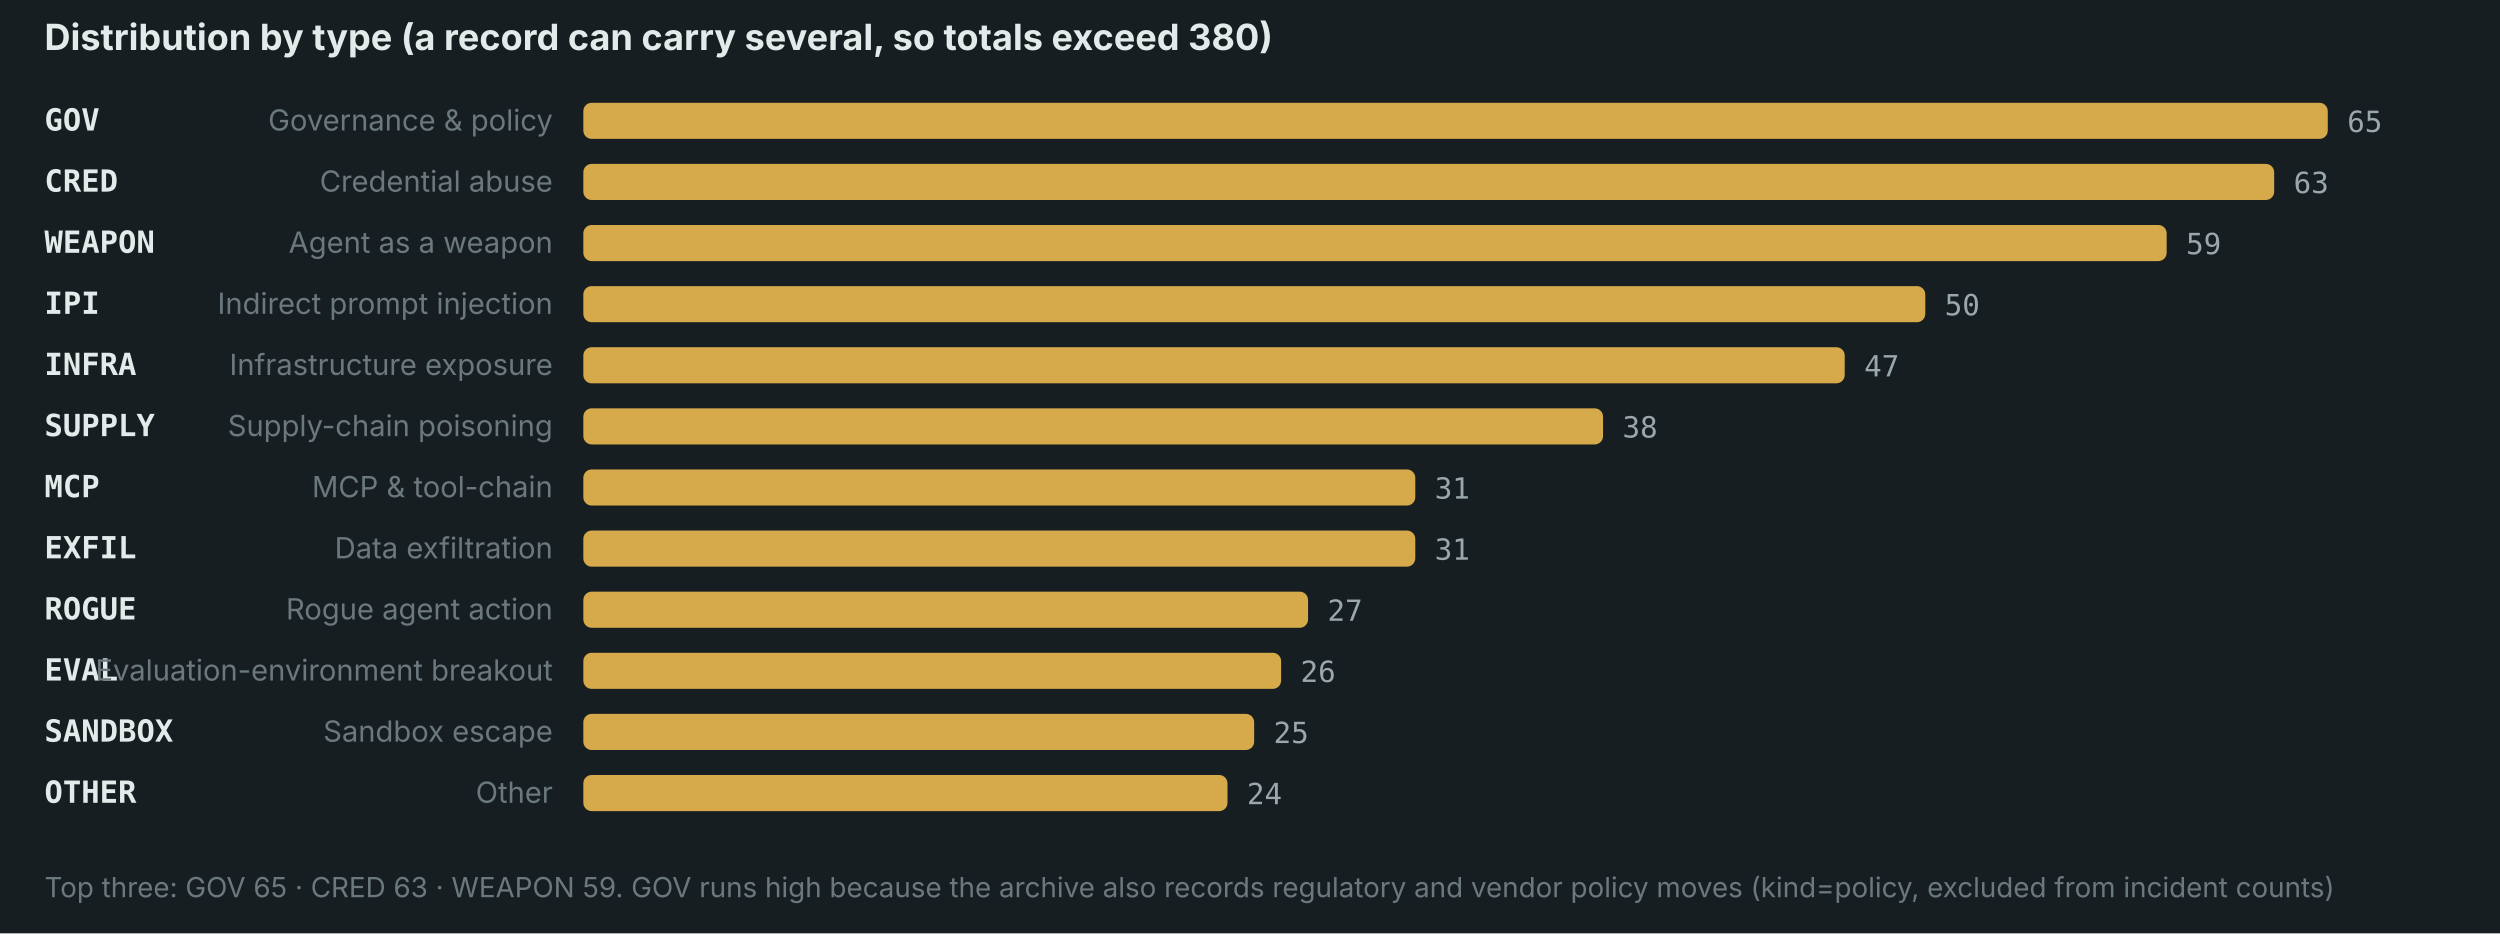
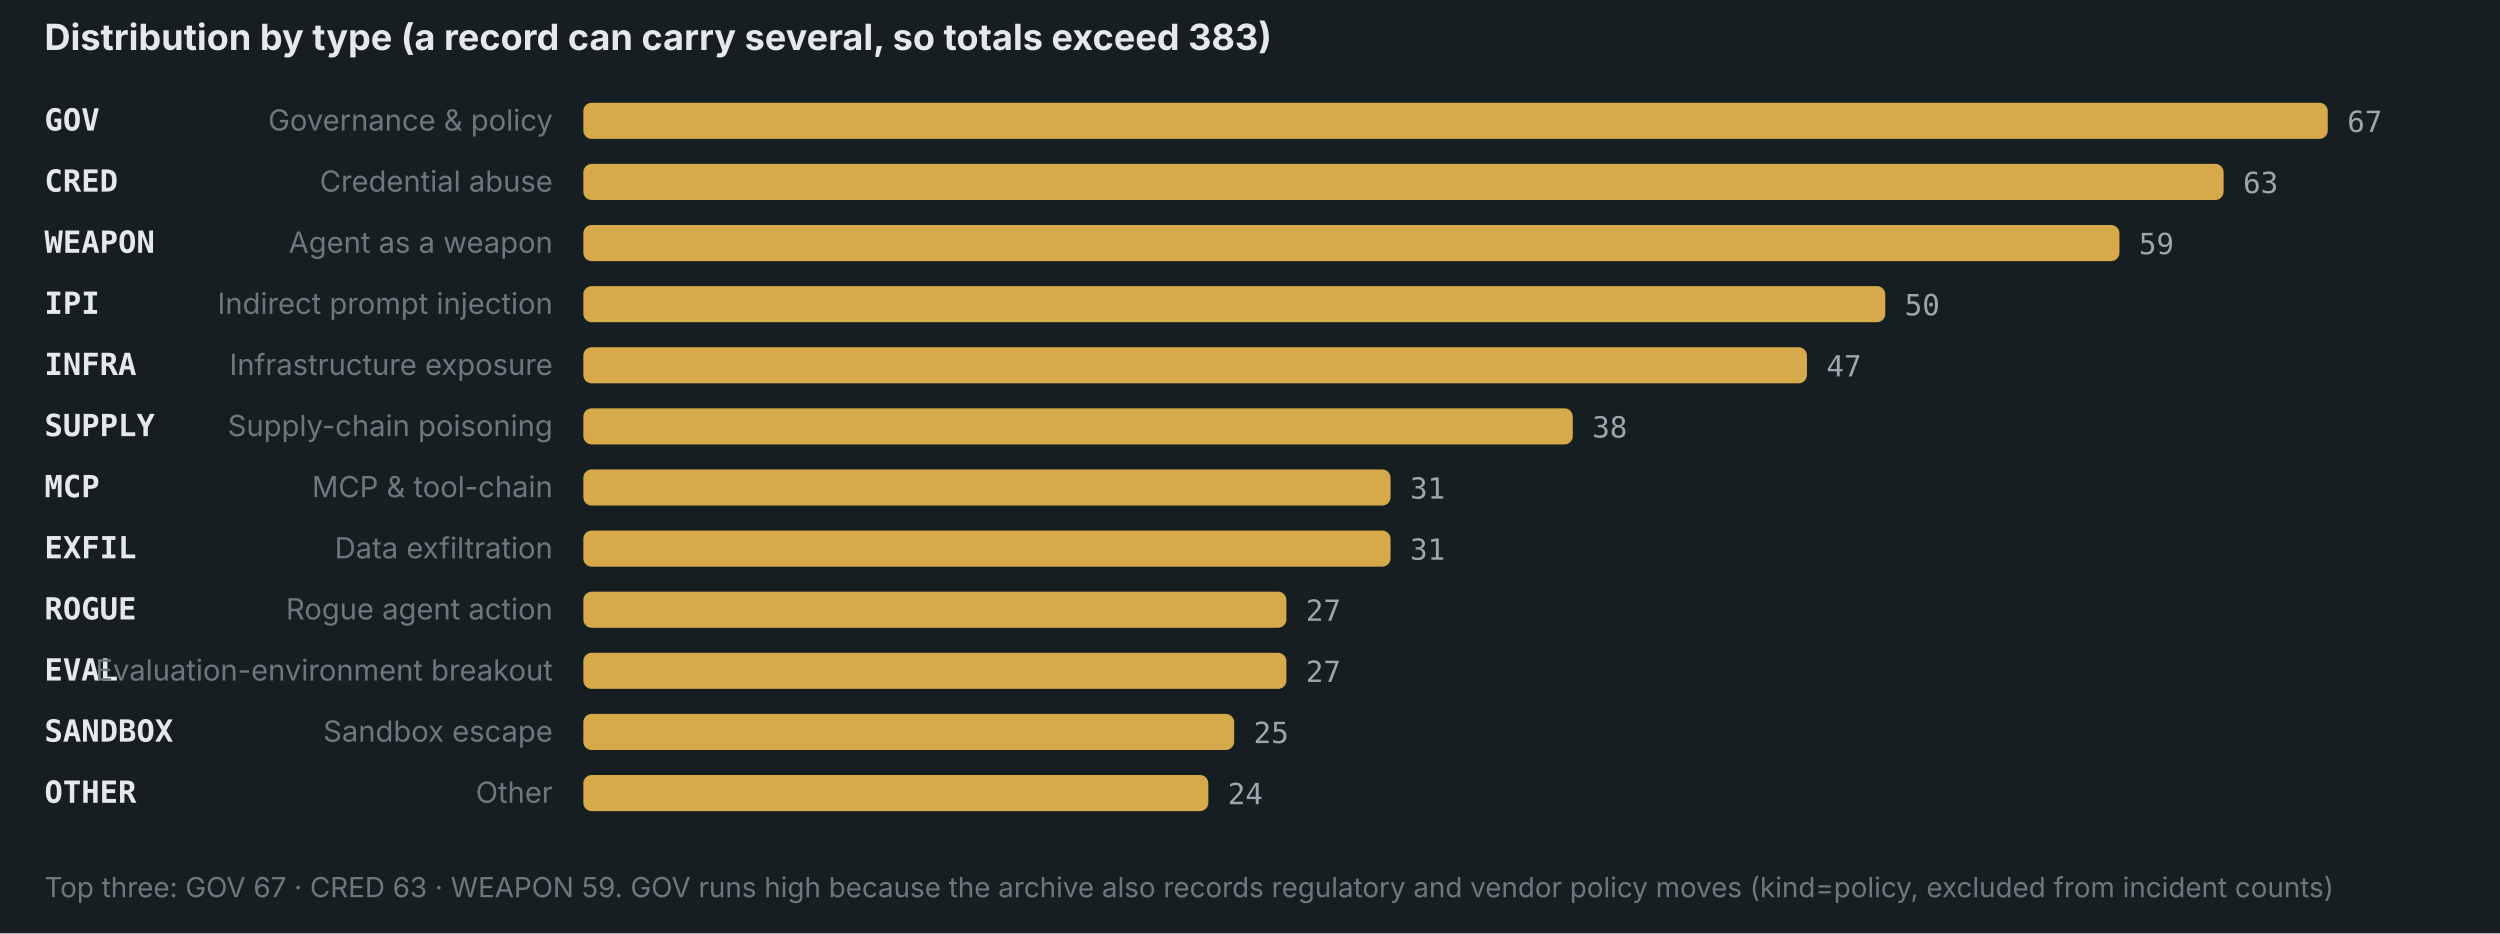
<svg xmlns="http://www.w3.org/2000/svg" viewBox="0 0 900 336" width="900" height="336" role="img" font-family="ui-sans-serif,-apple-system,'Segoe UI','PingFang SC','Microsoft YaHei',sans-serif">
  <rect width="900" height="336" fill="#171E21" />
-   <text x="16" y="18" font-size="13" font-weight="700" fill="#E4E9E9">Distribution by type (a record can carry several, so totals exceed 380)</text>
+   <text x="16" y="18" font-size="13" font-weight="700" fill="#E4E9E9">Distribution by type (a record can carry several, so totals exceed 383)</text>
  <text x="16" y="47" font-size="11" fill="#E4E9E9" font-family="ui-monospace,'SF Mono','Cascadia Mono','Consolas',monospace" font-weight="600">GOV</text>
  <text x="199" y="47" font-size="10.5" text-anchor="end" fill="#6B787E">Governance &amp; policy</text>
  <rect x="210" y="37" width="628.0" height="13" rx="3" fill="#D6A94A" />
-   <text x="845.0" y="47.5" font-size="10.5" fill="#9AA8AD" font-family="ui-monospace,'SF Mono','Cascadia Mono','Consolas',monospace">65</text>
+   <text x="845.0" y="47.5" font-size="10.5" fill="#9AA8AD" font-family="ui-monospace,'SF Mono','Cascadia Mono','Consolas',monospace">67</text>
  <text x="16" y="69" font-size="11" fill="#E4E9E9" font-family="ui-monospace,'SF Mono','Cascadia Mono','Consolas',monospace" font-weight="600">CRED</text>
  <text x="199" y="69" font-size="10.5" text-anchor="end" fill="#6B787E">Credential abuse</text>
-   <rect x="210" y="59" width="608.7" height="13" rx="3" fill="#D6A94A" />
-   <text x="825.7" y="69.5" font-size="10.5" fill="#9AA8AD" font-family="ui-monospace,'SF Mono','Cascadia Mono','Consolas',monospace">63</text>
+   <rect x="210" y="59" width="590.5" height="13" rx="3" fill="#D6A94A" />
+   <text x="807.5" y="69.5" font-size="10.5" fill="#9AA8AD" font-family="ui-monospace,'SF Mono','Cascadia Mono','Consolas',monospace">63</text>
  <text x="16" y="91" font-size="11" fill="#E4E9E9" font-family="ui-monospace,'SF Mono','Cascadia Mono','Consolas',monospace" font-weight="600">WEAPON</text>
  <text x="199" y="91" font-size="10.5" text-anchor="end" fill="#6B787E">Agent as a weapon</text>
-   <rect x="210" y="81" width="570.0" height="13" rx="3" fill="#D6A94A" />
-   <text x="787.0" y="91.5" font-size="10.5" fill="#9AA8AD" font-family="ui-monospace,'SF Mono','Cascadia Mono','Consolas',monospace">59</text>
+   <rect x="210" y="81" width="553.0" height="13" rx="3" fill="#D6A94A" />
+   <text x="770.0" y="91.5" font-size="10.5" fill="#9AA8AD" font-family="ui-monospace,'SF Mono','Cascadia Mono','Consolas',monospace">59</text>
  <text x="16" y="113" font-size="11" fill="#E4E9E9" font-family="ui-monospace,'SF Mono','Cascadia Mono','Consolas',monospace" font-weight="600">IPI</text>
  <text x="199" y="113" font-size="10.5" text-anchor="end" fill="#6B787E">Indirect prompt injection</text>
-   <rect x="210" y="103" width="483.1" height="13" rx="3" fill="#D6A94A" />
-   <text x="700.1" y="113.5" font-size="10.5" fill="#9AA8AD" font-family="ui-monospace,'SF Mono','Cascadia Mono','Consolas',monospace">50</text>
+   <rect x="210" y="103" width="468.7" height="13" rx="3" fill="#D6A94A" />
+   <text x="685.7" y="113.5" font-size="10.5" fill="#9AA8AD" font-family="ui-monospace,'SF Mono','Cascadia Mono','Consolas',monospace">50</text>
  <text x="16" y="135" font-size="11" fill="#E4E9E9" font-family="ui-monospace,'SF Mono','Cascadia Mono','Consolas',monospace" font-weight="600">INFRA</text>
  <text x="199" y="135" font-size="10.5" text-anchor="end" fill="#6B787E">Infrastructure exposure</text>
-   <rect x="210" y="125" width="454.1" height="13" rx="3" fill="#D6A94A" />
-   <text x="671.1" y="135.5" font-size="10.5" fill="#9AA8AD" font-family="ui-monospace,'SF Mono','Cascadia Mono','Consolas',monospace">47</text>
+   <rect x="210" y="125" width="440.5" height="13" rx="3" fill="#D6A94A" />
+   <text x="657.5" y="135.5" font-size="10.5" fill="#9AA8AD" font-family="ui-monospace,'SF Mono','Cascadia Mono','Consolas',monospace">47</text>
  <text x="16" y="157" font-size="11" fill="#E4E9E9" font-family="ui-monospace,'SF Mono','Cascadia Mono','Consolas',monospace" font-weight="600">SUPPLY</text>
  <text x="199" y="157" font-size="10.5" text-anchor="end" fill="#6B787E">Supply-chain poisoning</text>
-   <rect x="210" y="147" width="367.1" height="13" rx="3" fill="#D6A94A" />
-   <text x="584.1" y="157.5" font-size="10.5" fill="#9AA8AD" font-family="ui-monospace,'SF Mono','Cascadia Mono','Consolas',monospace">38</text>
+   <rect x="210" y="147" width="356.2" height="13" rx="3" fill="#D6A94A" />
+   <text x="573.2" y="157.5" font-size="10.5" fill="#9AA8AD" font-family="ui-monospace,'SF Mono','Cascadia Mono','Consolas',monospace">38</text>
  <text x="16" y="179" font-size="11" fill="#E4E9E9" font-family="ui-monospace,'SF Mono','Cascadia Mono','Consolas',monospace" font-weight="600">MCP</text>
  <text x="199" y="179" font-size="10.5" text-anchor="end" fill="#6B787E">MCP &amp; tool-chain</text>
-   <rect x="210" y="169" width="299.5" height="13" rx="3" fill="#D6A94A" />
-   <text x="516.5" y="179.5" font-size="10.5" fill="#9AA8AD" font-family="ui-monospace,'SF Mono','Cascadia Mono','Consolas',monospace">31</text>
+   <rect x="210" y="169" width="290.6" height="13" rx="3" fill="#D6A94A" />
+   <text x="507.6" y="179.5" font-size="10.5" fill="#9AA8AD" font-family="ui-monospace,'SF Mono','Cascadia Mono','Consolas',monospace">31</text>
  <text x="16" y="201" font-size="11" fill="#E4E9E9" font-family="ui-monospace,'SF Mono','Cascadia Mono','Consolas',monospace" font-weight="600">EXFIL</text>
  <text x="199" y="201" font-size="10.5" text-anchor="end" fill="#6B787E">Data exfiltration</text>
-   <rect x="210" y="191" width="299.5" height="13" rx="3" fill="#D6A94A" />
-   <text x="516.5" y="201.5" font-size="10.5" fill="#9AA8AD" font-family="ui-monospace,'SF Mono','Cascadia Mono','Consolas',monospace">31</text>
+   <rect x="210" y="191" width="290.6" height="13" rx="3" fill="#D6A94A" />
+   <text x="507.6" y="201.5" font-size="10.5" fill="#9AA8AD" font-family="ui-monospace,'SF Mono','Cascadia Mono','Consolas',monospace">31</text>
  <text x="16" y="223" font-size="11" fill="#E4E9E9" font-family="ui-monospace,'SF Mono','Cascadia Mono','Consolas',monospace" font-weight="600">ROGUE</text>
  <text x="199" y="223" font-size="10.5" text-anchor="end" fill="#6B787E">Rogue agent action</text>
-   <rect x="210" y="213" width="260.9" height="13" rx="3" fill="#D6A94A" />
-   <text x="477.9" y="223.5" font-size="10.5" fill="#9AA8AD" font-family="ui-monospace,'SF Mono','Cascadia Mono','Consolas',monospace">27</text>
+   <rect x="210" y="213" width="253.1" height="13" rx="3" fill="#D6A94A" />
+   <text x="470.1" y="223.5" font-size="10.5" fill="#9AA8AD" font-family="ui-monospace,'SF Mono','Cascadia Mono','Consolas',monospace">27</text>
  <text x="16" y="245" font-size="11" fill="#E4E9E9" font-family="ui-monospace,'SF Mono','Cascadia Mono','Consolas',monospace" font-weight="600">EVAL</text>
  <text x="199" y="245" font-size="10.5" text-anchor="end" fill="#6B787E">Evaluation-environment breakout</text>
-   <rect x="210" y="235" width="251.2" height="13" rx="3" fill="#D6A94A" />
-   <text x="468.2" y="245.5" font-size="10.5" fill="#9AA8AD" font-family="ui-monospace,'SF Mono','Cascadia Mono','Consolas',monospace">26</text>
+   <rect x="210" y="235" width="253.1" height="13" rx="3" fill="#D6A94A" />
+   <text x="470.1" y="245.5" font-size="10.5" fill="#9AA8AD" font-family="ui-monospace,'SF Mono','Cascadia Mono','Consolas',monospace">27</text>
  <text x="16" y="267" font-size="11" fill="#E4E9E9" font-family="ui-monospace,'SF Mono','Cascadia Mono','Consolas',monospace" font-weight="600">SANDBOX</text>
  <text x="199" y="267" font-size="10.5" text-anchor="end" fill="#6B787E">Sandbox escape</text>
-   <rect x="210" y="257" width="241.5" height="13" rx="3" fill="#D6A94A" />
-   <text x="458.5" y="267.5" font-size="10.5" fill="#9AA8AD" font-family="ui-monospace,'SF Mono','Cascadia Mono','Consolas',monospace">25</text>
+   <rect x="210" y="257" width="234.3" height="13" rx="3" fill="#D6A94A" />
+   <text x="451.3" y="267.5" font-size="10.5" fill="#9AA8AD" font-family="ui-monospace,'SF Mono','Cascadia Mono','Consolas',monospace">25</text>
  <text x="16" y="289" font-size="11" fill="#E4E9E9" font-family="ui-monospace,'SF Mono','Cascadia Mono','Consolas',monospace" font-weight="600">OTHER</text>
  <text x="199" y="289" font-size="10.5" text-anchor="end" fill="#6B787E">Other</text>
-   <rect x="210" y="279" width="231.9" height="13" rx="3" fill="#D6A94A" />
-   <text x="448.9" y="289.5" font-size="10.5" fill="#9AA8AD" font-family="ui-monospace,'SF Mono','Cascadia Mono','Consolas',monospace">24</text>
-   <text x="16" y="323" font-size="10" fill="#6B787E">Top three: GOV 65 · CRED 63 · WEAPON 59. GOV runs high because the archive also records regulatory and vendor policy moves (kind=policy, excluded from incident counts)</text>
+   <rect x="210" y="279" width="225.0" height="13" rx="3" fill="#D6A94A" />
+   <text x="442.0" y="289.5" font-size="10.5" fill="#9AA8AD" font-family="ui-monospace,'SF Mono','Cascadia Mono','Consolas',monospace">24</text>
+   <text x="16" y="323" font-size="10" fill="#6B787E">Top three: GOV 67 · CRED 63 · WEAPON 59. GOV runs high because the archive also records regulatory and vendor policy moves (kind=policy, excluded from incident counts)</text>
</svg>
